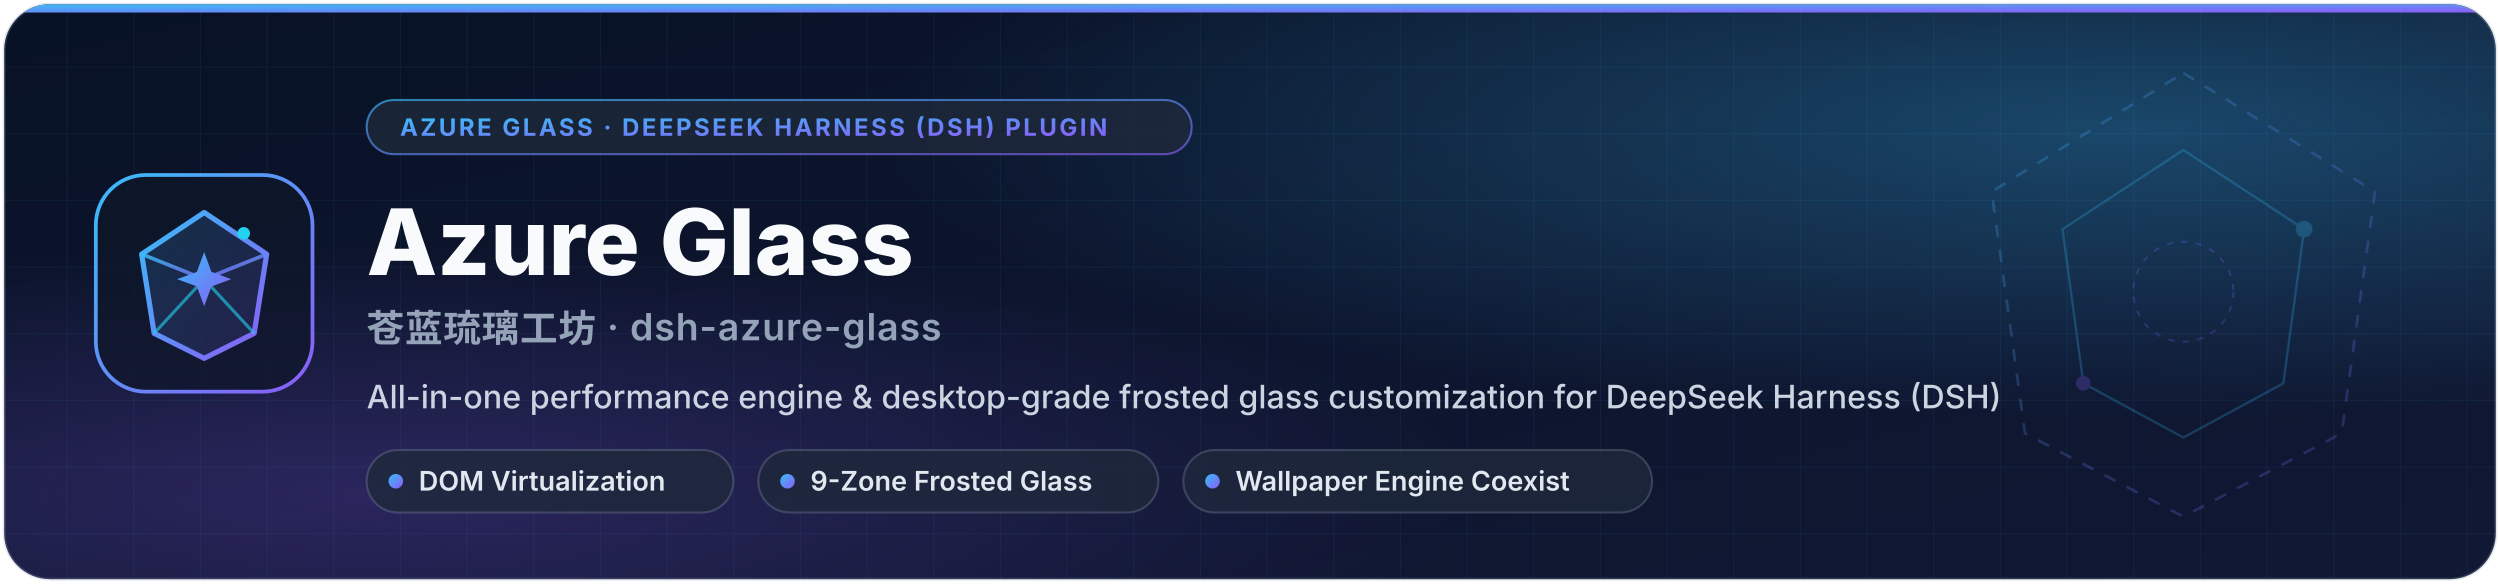
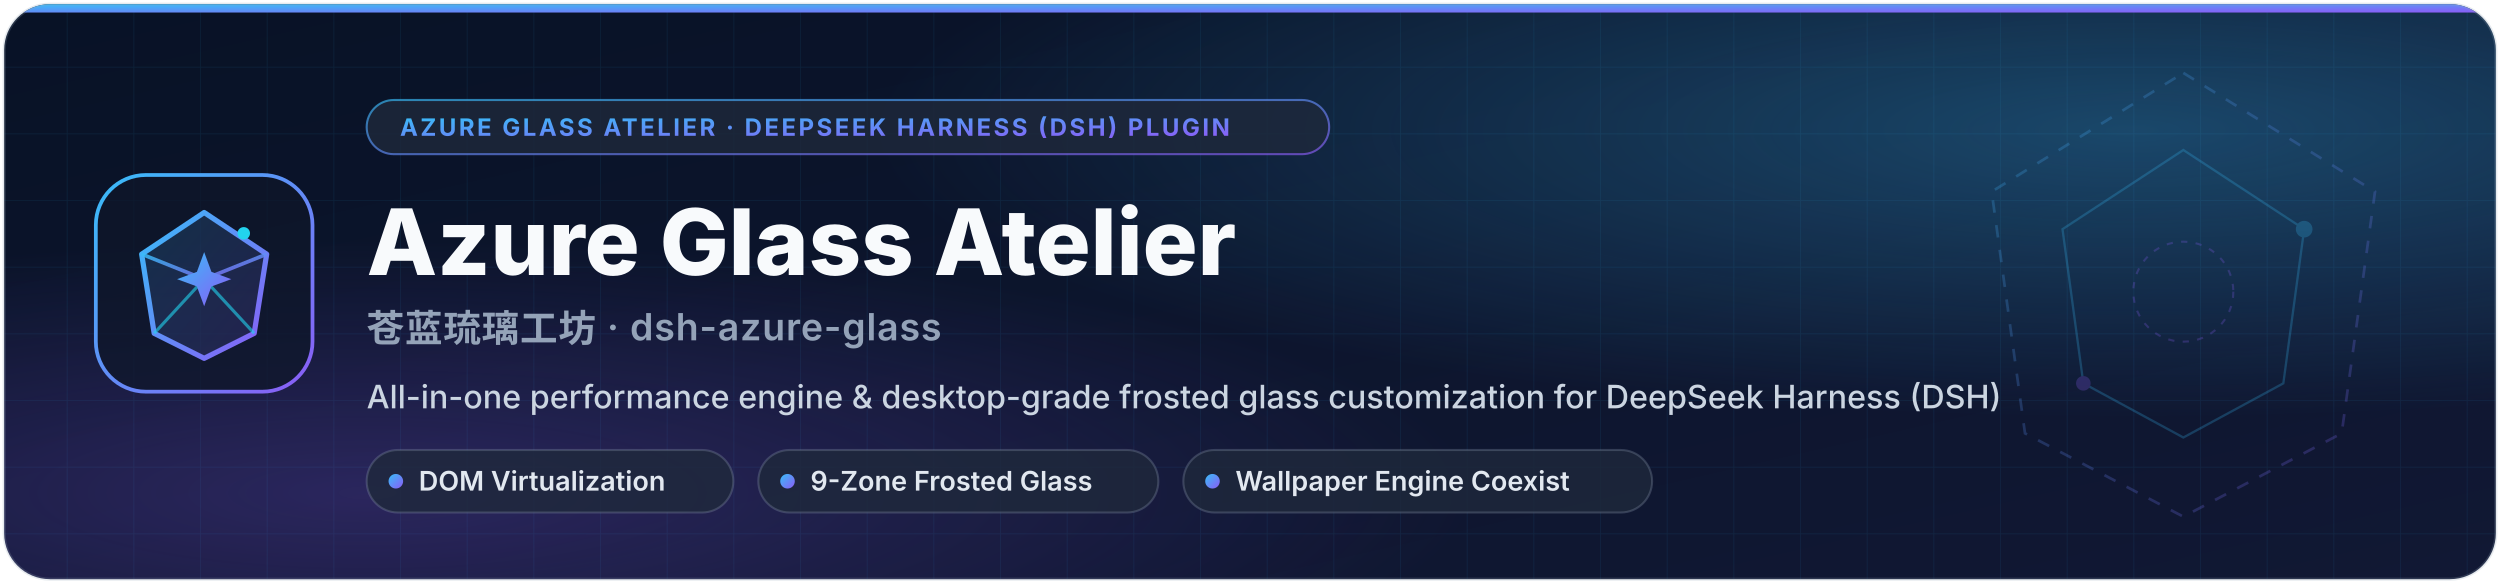
- <svg xmlns="http://www.w3.org/2000/svg" viewBox="0 0 1200 280" width="1200" height="280" role="img" aria-label="Azure Glass">
+ <svg xmlns="http://www.w3.org/2000/svg" viewBox="0 0 1200 280" width="1200" height="280" role="img" aria-label="Azure Glass Atelier">
  <defs>
    <linearGradient id="bgGrad" x1="0%" y1="0%" x2="100%" y2="100%">
      <stop offset="0%" stop-color="#081226" />
      <stop offset="100%" stop-color="#111834" />
    </linearGradient>
    <linearGradient id="accentGrad" x1="0%" y1="0%" x2="100%" y2="100%">
      <stop offset="0%" stop-color="#38bdf8" />
      <stop offset="100%" stop-color="#8b5cf6" />
    </linearGradient>
    <radialGradient id="glow1" cx="85%" cy="22%" r="50%">
      <stop offset="0%" stop-color="#38bdf8" stop-opacity="0.30" />
      <stop offset="100%" stop-color="#38bdf8" stop-opacity="0" />
    </radialGradient>
    <radialGradient id="glow2" cx="15%" cy="85%" r="44%">
      <stop offset="0%" stop-color="#8b5cf6" stop-opacity="0.24" />
      <stop offset="100%" stop-color="#8b5cf6" stop-opacity="0" />
    </radialGradient>
    <pattern id="gridPat" width="32" height="32" patternUnits="userSpaceOnUse">
      <path d="M 32 0 L 0 0 0 32" fill="none" stroke="#38bdf8" stroke-width="0.8" stroke-opacity="0.08" />
    </pattern>
    <clipPath id="outerClip">
      <rect x="2" y="2" width="1196" height="276" rx="22" />
    </clipPath>
  </defs>
  <g clip-path="url(#outerClip)">
    <rect x="2" y="2" width="1196" height="276" rx="22" fill="url(#bgGrad)" />
    <rect x="2" y="2" width="1196" height="276" fill="url(#gridPat)" />
    <rect x="2" y="2" width="1196" height="276" fill="url(#glow1)" />
    <rect x="2" y="2" width="1196" height="276" fill="url(#glow2)" />
    <rect x="2" y="2" width="1196" height="4" fill="url(#accentGrad)" />
    <g opacity="0.24" transform="translate(1048, 140)">
      <polygon points="0,-105 92,-48 76,68 0,108 -76,68 -92,-48" fill="none" stroke="url(#accentGrad)" stroke-width="1.3" stroke-dasharray="6 6" />
      <polygon points="0,-68 58,-30 48,44 0,70 -48,44 -58,-30" fill="none" stroke="#38bdf8" stroke-width="1.1" />
      <circle cx="0" cy="0" r="24" fill="none" stroke="#8b5cf6" stroke-width="1" stroke-dasharray="3 4" />
      <circle cx="58" cy="-30" r="4" fill="#38bdf8" />
      <circle cx="-48" cy="44" r="3.5" fill="#8b5cf6" />
    </g>
    <g transform="translate(46, 84)">
      <rect width="104" height="104" rx="24" fill="rgba(15,23,42,0.72)" stroke="url(#accentGrad)" stroke-width="1.8" />
      <g transform="translate(4, 4)">
        <polygon points="48,14 78,34 72,72 48,84 24,72 18,34" fill="url(#accentGrad)" fill-opacity="0.16" stroke="url(#accentGrad)" stroke-width="2.5" stroke-linejoin="round" />
        <polyline points="18,34 48,46 78,34" fill="none" stroke="url(#accentGrad)" stroke-width="1.8" opacity="0.85" />
        <line x1="48" y1="14" x2="48" y2="84" stroke="url(#accentGrad)" stroke-width="1.6" opacity="0.65" />
        <polyline points="24,72 48,46 72,72" fill="none" stroke="#22d3ee" stroke-width="1.5" opacity="0.6" />
        <path d="M48 33 L51.5 42.5 L61 46 L51.5 49.5 L48 59 L44.5 49.5 L35 46 L44.5 42.5 Z" fill="url(#accentGrad)" />
        <circle cx="67" cy="24" r="3" fill="#22d3ee" />
      </g>
    </g>
    <g transform="translate(176, 48)">
-       <rect width="396" height="26" rx="13" fill="rgba(30,41,59,0.80)" stroke="url(#accentGrad)" stroke-width="1" stroke-opacity="0.65" />
-       <text x="16" y="17.2" font-size="11.5" font-weight="700" letter-spacing="1.2" fill="url(#accentGrad)" font-family="-apple-system, BlinkMacSystemFont, 'Segoe UI', 'PingFang SC', 'Microsoft YaHei', sans-serif">AZURE GLASS  ·  DEEPSEEK HARNESS (DSH) PLUGIN</text>
+       <rect width="462" height="26" rx="13" fill="rgba(30,41,59,0.80)" stroke="url(#accentGrad)" stroke-width="1" stroke-opacity="0.65" />
+       <text x="16" y="17.2" font-size="11.5" font-weight="700" letter-spacing="1.2" fill="url(#accentGrad)" font-family="-apple-system, BlinkMacSystemFont, 'Segoe UI', 'PingFang SC', 'Microsoft YaHei', sans-serif">AZURE GLASS ATELIER  ·  DEEPSEEK HARNESS (DSH) PLUGIN</text>
    </g>
-     <text x="176" y="132" font-size="44" font-weight="800" fill="#f8fafc" font-family="-apple-system, BlinkMacSystemFont, 'Segoe UI', 'PingFang SC', 'Microsoft YaHei', sans-serif">Azure Glass</text>
+     <text x="176" y="132" font-size="44" font-weight="800" fill="#f8fafc" font-family="-apple-system, BlinkMacSystemFont, 'Segoe UI', 'PingFang SC', 'Microsoft YaHei', sans-serif">Azure Glass Atelier</text>
    <text x="176" y="164" font-size="18" font-weight="600" fill="#94a3b8" letter-spacing="0.4" font-family="-apple-system, BlinkMacSystemFont, 'Segoe UI', 'PingFang SC', 'Microsoft YaHei', sans-serif">苍蓝琉璃工坊  ·  dsh-azure-glass</text>
    <text x="176" y="196" font-size="15.5" font-weight="500" fill="#cbd5e1" font-family="-apple-system, BlinkMacSystemFont, 'Segoe UI', 'PingFang SC', 'Microsoft YaHei', sans-serif">All-in-one performance engine &amp; desktop-grade frosted glass customization for DeepSeek Harness (DSH)</text>
    <g transform="translate(176, 216)">
      <rect width="176" height="30" rx="15" fill="rgba(30,41,59,0.80)" stroke="rgba(148,163,184,0.28)" stroke-width="1" />
      <circle cx="14" cy="15" r="3.5" fill="url(#accentGrad)" />
      <text x="25" y="19.5" font-size="13" font-weight="600" fill="#e2e8f0" font-family="-apple-system, BlinkMacSystemFont, 'Segoe UI', 'PingFang SC', 'Microsoft YaHei', sans-serif">DOM Virtualization</text>
    </g>
    <g transform="translate(364, 216)">
      <rect width="192" height="30" rx="15" fill="rgba(30,41,59,0.80)" stroke="rgba(148,163,184,0.28)" stroke-width="1" />
      <circle cx="14" cy="15" r="3.5" fill="url(#accentGrad)" />
      <text x="25" y="19.5" font-size="13" font-weight="600" fill="#e2e8f0" font-family="-apple-system, BlinkMacSystemFont, 'Segoe UI', 'PingFang SC', 'Microsoft YaHei', sans-serif">9-Zone Frosted Glass</text>
    </g>
    <g transform="translate(568, 216)">
      <rect width="225" height="30" rx="15" fill="rgba(30,41,59,0.80)" stroke="rgba(148,163,184,0.28)" stroke-width="1" />
      <circle cx="14" cy="15" r="3.5" fill="url(#accentGrad)" />
      <text x="25" y="19.5" font-size="13" font-weight="600" fill="#e2e8f0" font-family="-apple-system, BlinkMacSystemFont, 'Segoe UI', 'PingFang SC', 'Microsoft YaHei', sans-serif">Wallpaper Engine Coexist</text>
    </g>
  </g>
  <rect x="2" y="2" width="1196" height="276" rx="22" fill="none" stroke="rgba(148,163,184,0.22)" stroke-width="1.5" />
</svg>
